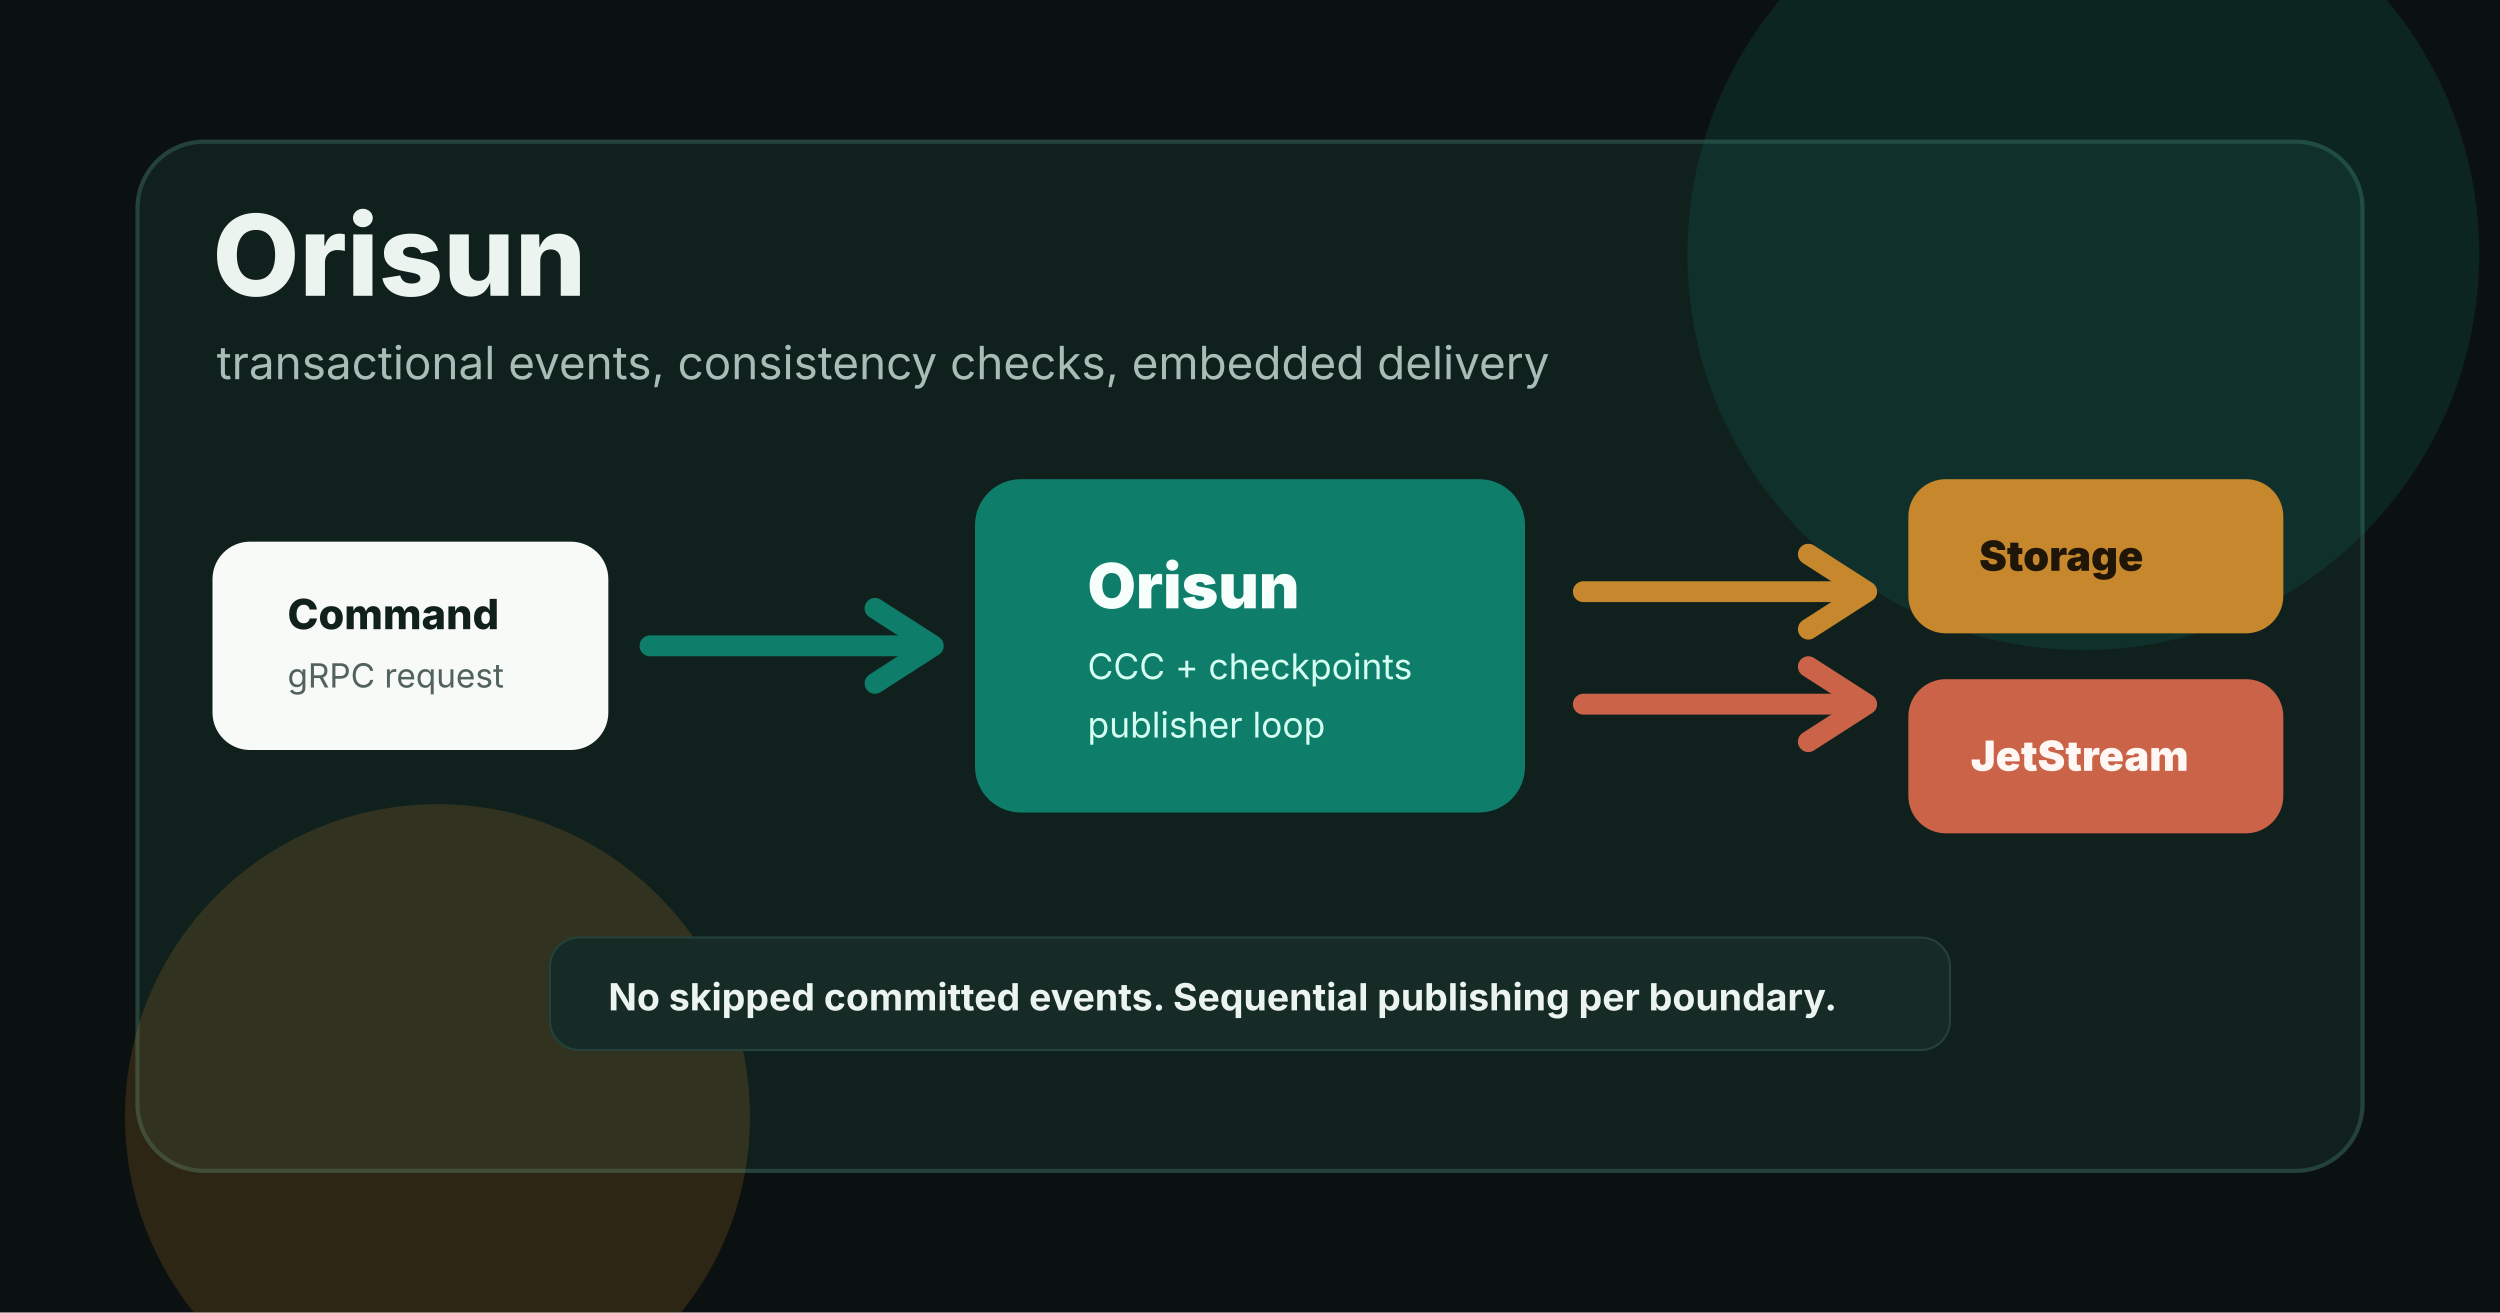
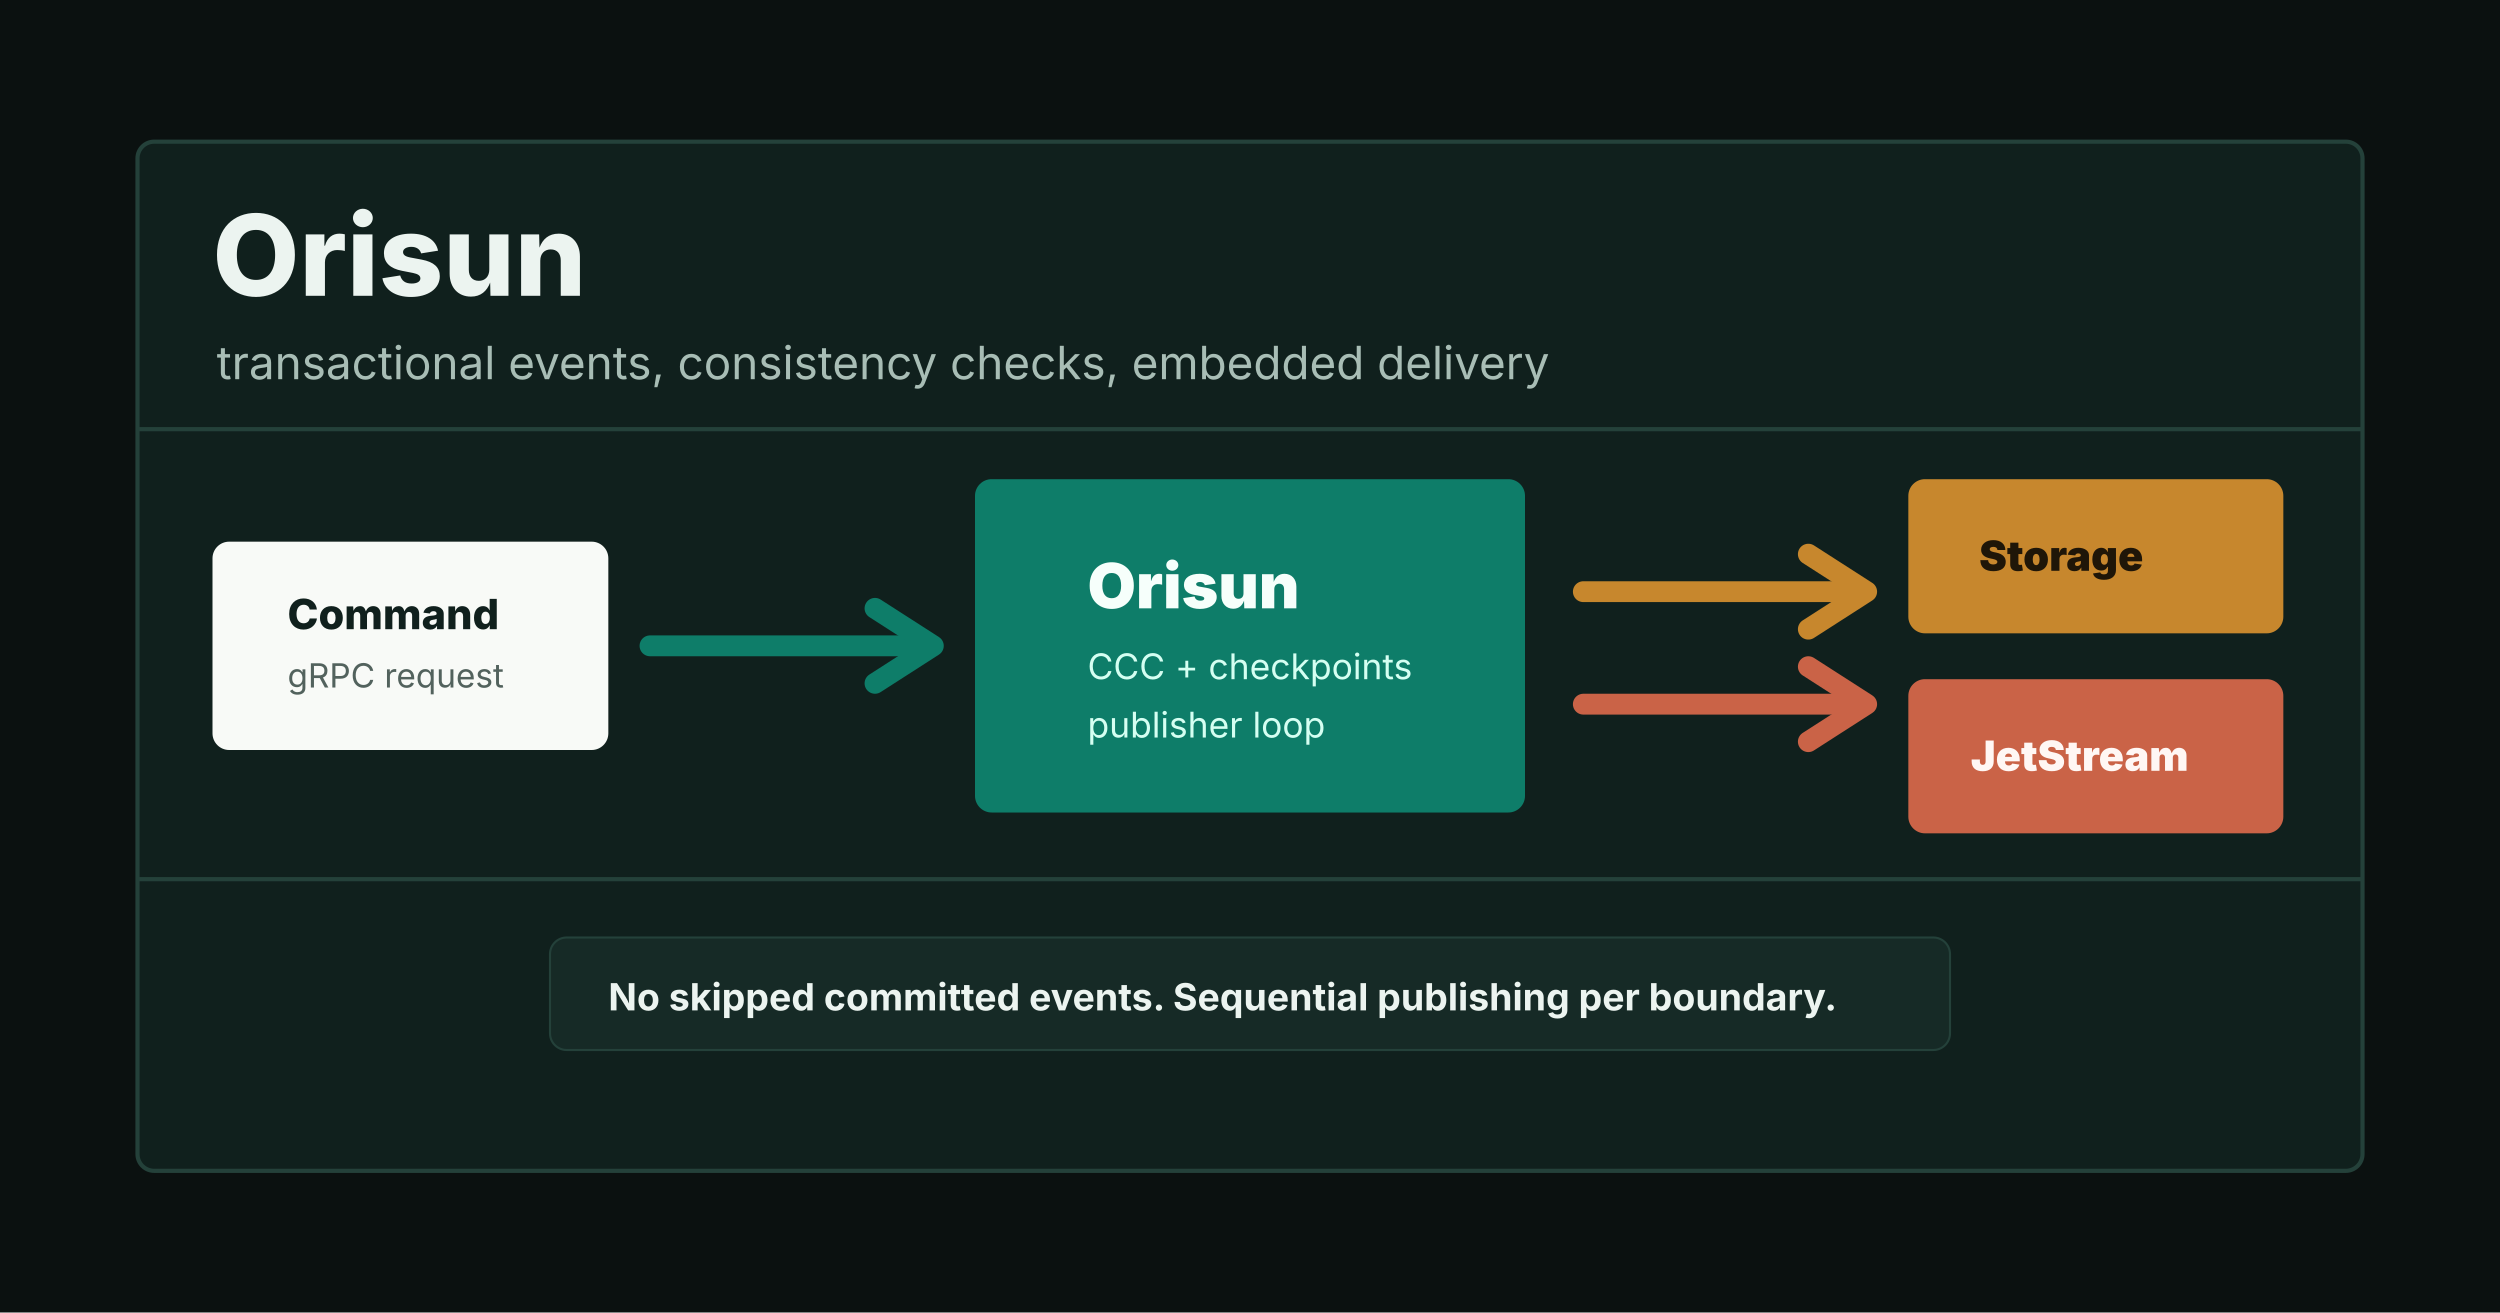
<svg xmlns="http://www.w3.org/2000/svg" width="1200" height="630" viewBox="0 0 1200 630" fill="none">
  <rect width="1200" height="630" fill="#0B1110" />
-   <rect x="66" y="68" width="1068" height="494" rx="32" fill="#10201D" stroke="#24413A" stroke-width="2" />
-   <g opacity="0.18">
-     <circle cx="1000" cy="122" r="190" fill="#0E7D69" />
-     <circle cx="210" cy="536" r="150" fill="#C7872D" />
-   </g>
+   <rect x="66" y="68" width="1068" height="494" rx="8" fill="#10201D" stroke="#24413A" stroke-width="2" />
+   <path d="M66 206H1134" stroke="#24413A" stroke-width="2" />
+   <path d="M66 422H1134" stroke="#24413A" stroke-width="2" />
  <text x="102" y="142" fill="#ECF4F0" font-family="Inter, Arial, sans-serif" font-size="54" font-weight="800">Orisun</text>
  <text x="104" y="182" fill="#A8BDB5" font-family="Inter, Arial, sans-serif" font-size="22">transactional events, consistency checks, embedded delivery</text>
  <g transform="translate(102 260)">
-     <rect width="190" height="100" rx="18" fill="#F8FAF7" />
+     <rect width="190" height="100" rx="8" fill="#F8FAF7" />
    <text x="36" y="42" fill="#10201D" font-family="Inter, Arial, sans-serif" font-size="20" font-weight="800">Command</text>
    <text x="36" y="70" fill="#52625D" font-family="Inter, Arial, sans-serif" font-size="16">gRPC request</text>
  </g>
  <path d="M312 310H438" stroke="#0E7D69" stroke-width="10" stroke-linecap="round" />
  <path d="M420 292L448 310L420 328" stroke="#0E7D69" stroke-width="10" stroke-linecap="round" stroke-linejoin="round" />
  <g transform="translate(468 230)">
-     <rect width="264" height="160" rx="22" fill="#0E7D69" />
+     <rect width="264" height="160" rx="8" fill="#0E7D69" />
    <text x="54" y="62" fill="#F6FFFB" font-family="Inter, Arial, sans-serif" font-size="30" font-weight="900">Orisun</text>
    <text x="54" y="96" fill="#D5FFF2" font-family="Inter, Arial, sans-serif" font-size="17">CCC + checkpoints</text>
    <text x="54" y="124" fill="#D5FFF2" font-family="Inter, Arial, sans-serif" font-size="17">publisher loop</text>
  </g>
  <path d="M760 284H886" stroke="#C7872D" stroke-width="10" stroke-linecap="round" />
  <path d="M868 266L896 284L868 302" stroke="#C7872D" stroke-width="10" stroke-linecap="round" stroke-linejoin="round" />
  <path d="M760 338H886" stroke="#CA6347" stroke-width="10" stroke-linecap="round" />
  <path d="M868 320L896 338L868 356" stroke="#CA6347" stroke-width="10" stroke-linecap="round" stroke-linejoin="round" />
  <g transform="translate(916 230)">
-     <rect width="180" height="74" rx="18" fill="#C7872D" />
+     <rect width="180" height="74" rx="8" fill="#C7872D" />
    <text x="34" y="44" fill="#1F1608" font-family="Inter, Arial, sans-serif" font-size="20" font-weight="900">Storage</text>
-     <rect y="96" width="180" height="74" rx="18" fill="#CA6347" />
+     <rect y="96" width="180" height="74" rx="8" fill="#CA6347" />
    <text x="30" y="140" fill="#FFF7F4" font-family="Inter, Arial, sans-serif" font-size="20" font-weight="900">JetStream</text>
  </g>
  <g transform="translate(264 450)">
-     <rect width="672" height="54" rx="14" fill="#162A26" stroke="#24413A" />
+     <rect width="672" height="54" rx="8" fill="#162A26" stroke="#24413A" />
    <text x="28" y="35" fill="#ECF4F0" font-family="Inter, Arial, sans-serif" font-size="18" font-weight="700">No skipped committed events. Sequential publishing per boundary.</text>
  </g>
</svg>
